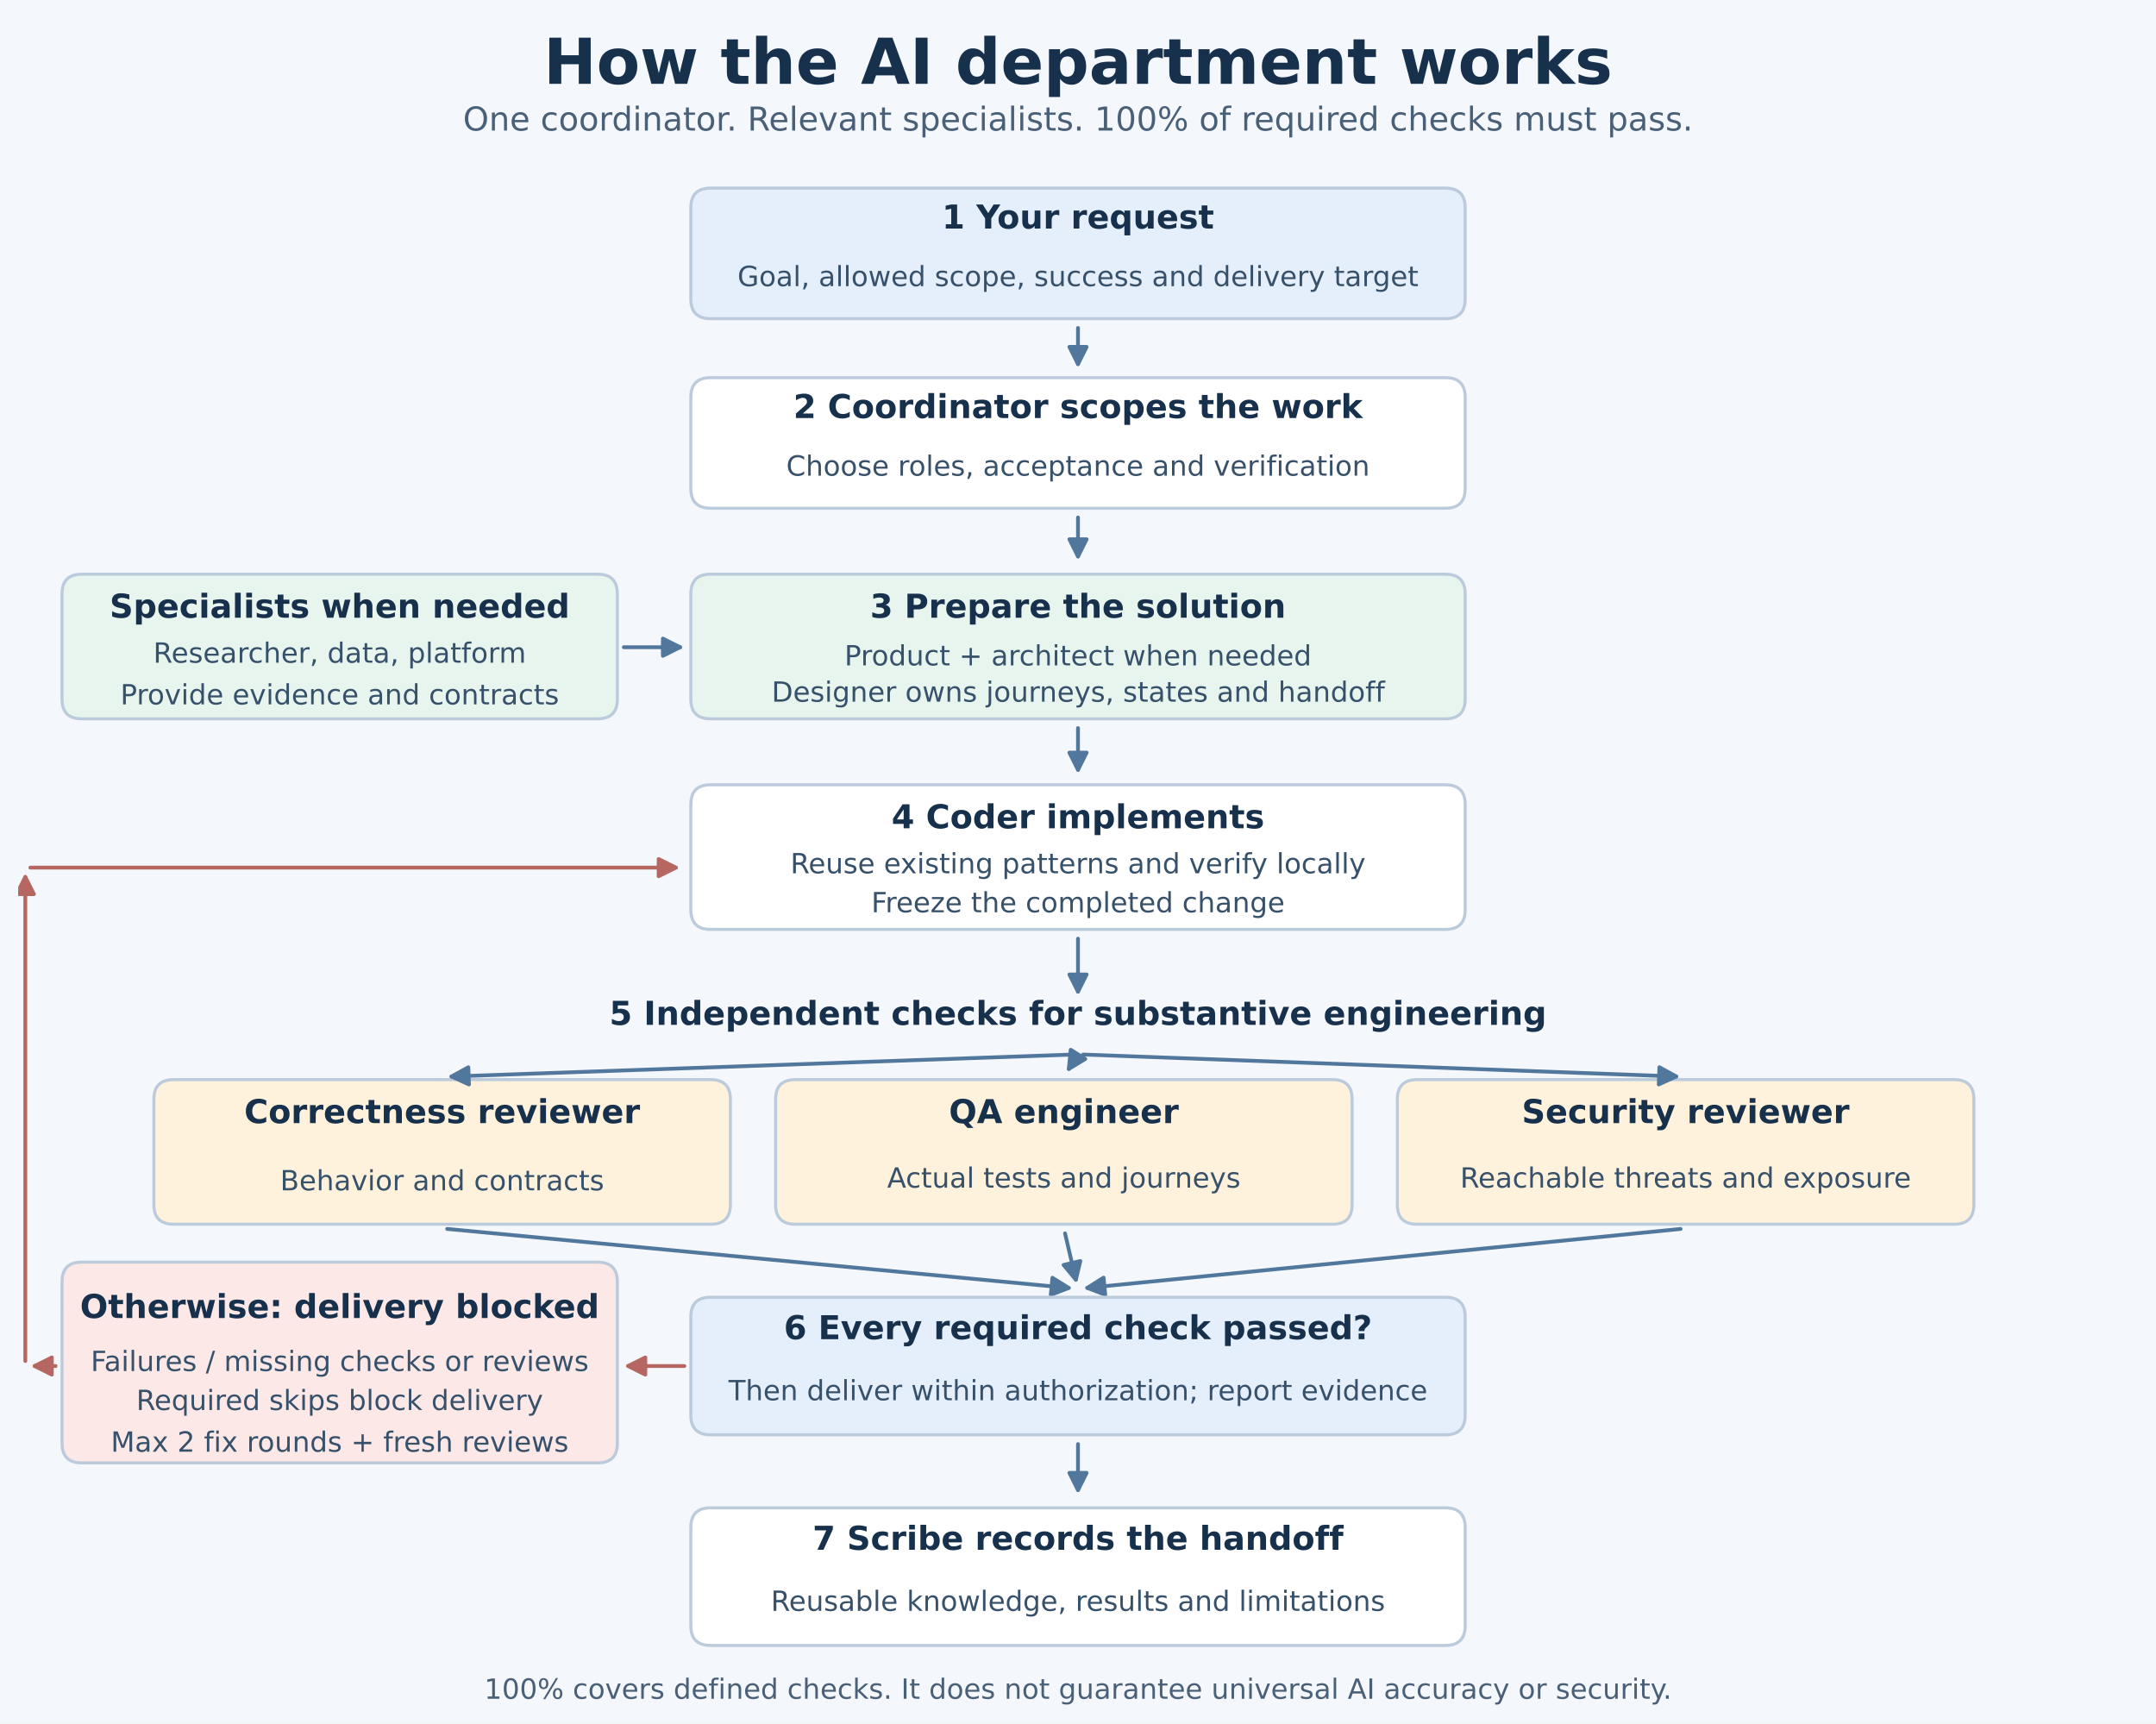
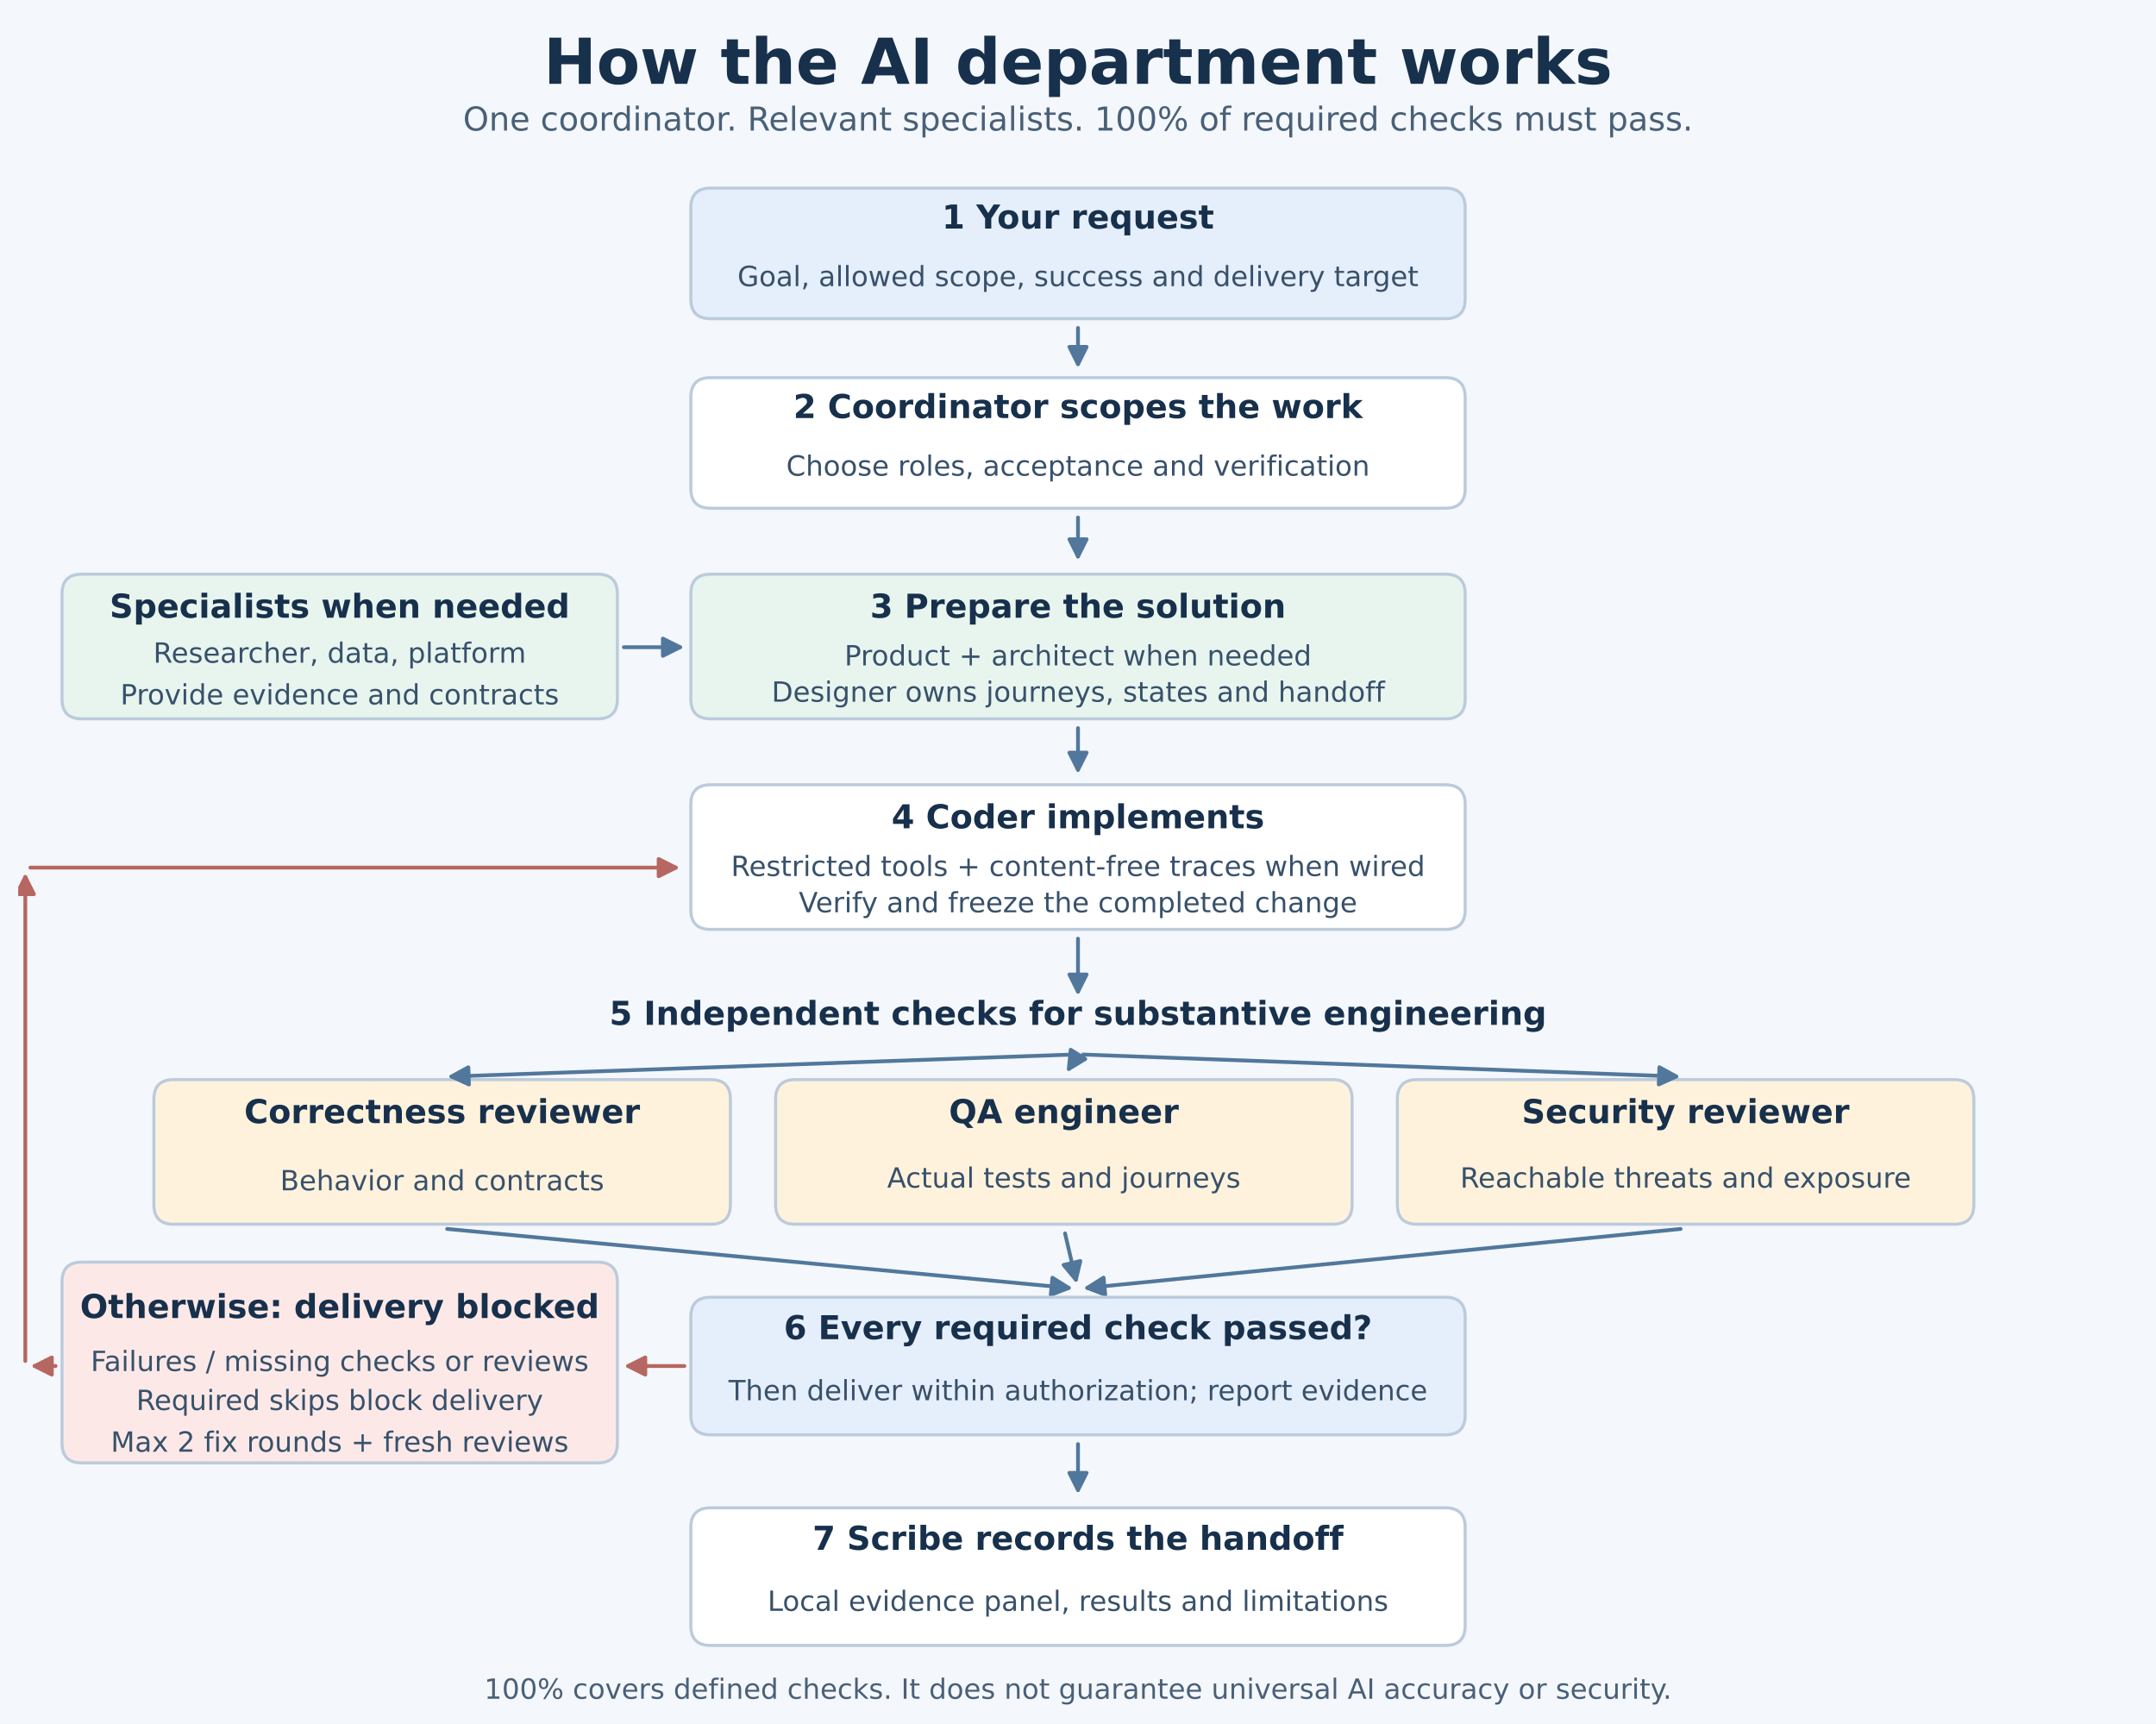
<svg xmlns="http://www.w3.org/2000/svg" width="851.4pt" height="680.659pt" viewBox="0 0 851.4 680.659" version="1.1">
  <defs>
    <style type="text/css">*{stroke-linejoin: round; stroke-linecap: butt}</style>
  </defs>
  <g id="figure_1">
    <g id="patch_1">
      <path d="M 0 680.659 L 851.4 680.659 L 851.4 0 L 0 0 z " style="fill: #f4f7fb" />
    </g>
    <g id="axes_1">
      <g id="patch_2">
-         <path d="M 280.62 125.842 L 570.78 125.842 Q 578.592 125.842 578.592 118.08 L 578.592 82.044 Q 578.592 74.282 570.78 74.282 L 280.62 74.282 Q 272.808 74.282 272.808 82.044 L 272.808 118.08 Q 272.808 125.842 280.62 125.842 z " clip-path="url(#pfbe556e746)" style="fill: #e5eefb; stroke: #bbcbdc; stroke-width: 1.2; stroke-linejoin: miter" />
+         <path d="M 280.62 125.842 L 570.78 125.842 Q 578.592 125.842 578.592 118.08 L 578.592 82.044 Q 578.592 74.282 570.78 74.282 L 280.62 74.282 Q 272.808 74.282 272.808 82.044 L 272.808 118.08 Q 272.808 125.842 280.62 125.842 z " clip-path="url(#pb99095ef30)" style="fill: #e5eefb; stroke: #bbcbdc; stroke-width: 1.2; stroke-linejoin: miter" />
      </g>
      <g id="patch_3">
-         <path d="M 425.7 129.507 Q 425.7 137.484 425.7 143.783 " clip-path="url(#pfbe556e746)" style="fill: none; stroke: #52779c; stroke-width: 1.5; stroke-linecap: round" />
-         <path d="M 429.1 136.983 L 425.7 143.783 L 422.3 136.983 z " clip-path="url(#pfbe556e746)" style="fill: #52779c; stroke: #52779c; stroke-width: 1.5; stroke-linecap: round" />
+         <path d="M 425.7 129.507 Q 425.7 137.484 425.7 143.783 " clip-path="url(#pb99095ef30)" style="fill: none; stroke: #52779c; stroke-width: 1.5; stroke-linecap: round" />
+         <path d="M 429.1 136.983 L 425.7 143.783 L 422.3 136.983 z " clip-path="url(#pb99095ef30)" style="fill: #52779c; stroke: #52779c; stroke-width: 1.5; stroke-linecap: round" />
      </g>
      <g id="patch_4">
-         <path d="M 280.62 200.686 L 570.78 200.686 Q 578.592 200.686 578.592 192.924 L 578.592 156.888 Q 578.592 149.126 570.78 149.126 L 280.62 149.126 Q 272.808 149.126 272.808 156.888 L 272.808 192.924 Q 272.808 200.686 280.62 200.686 z " clip-path="url(#pfbe556e746)" style="fill: #ffffff; stroke: #bbcbdc; stroke-width: 1.2; stroke-linejoin: miter" />
+         <path d="M 280.62 200.686 L 570.78 200.686 Q 578.592 200.686 578.592 192.924 L 578.592 156.888 Q 578.592 149.126 570.78 149.126 L 280.62 149.126 Q 272.808 149.126 272.808 156.888 L 272.808 192.924 Q 272.808 200.686 280.62 200.686 z " clip-path="url(#pb99095ef30)" style="fill: #ffffff; stroke: #bbcbdc; stroke-width: 1.2; stroke-linejoin: miter" />
      </g>
      <g id="patch_5">
-         <path d="M 425.7 204.347 Q 425.7 212.883 425.7 219.742 " clip-path="url(#pfbe556e746)" style="fill: none; stroke: #52779c; stroke-width: 1.5; stroke-linecap: round" />
-         <path d="M 429.1 212.942 L 425.7 219.742 L 422.3 212.942 z " clip-path="url(#pfbe556e746)" style="fill: #52779c; stroke: #52779c; stroke-width: 1.5; stroke-linecap: round" />
+         <path d="M 425.7 204.347 Q 425.7 212.883 425.7 219.742 " clip-path="url(#pb99095ef30)" style="fill: none; stroke: #52779c; stroke-width: 1.5; stroke-linecap: round" />
+         <path d="M 429.1 212.942 L 425.7 219.742 L 422.3 212.942 z " clip-path="url(#pb99095ef30)" style="fill: #52779c; stroke: #52779c; stroke-width: 1.5; stroke-linecap: round" />
      </g>
      <g id="patch_6">
-         <path d="M 280.62 283.846 L 570.78 283.846 Q 578.592 283.846 578.592 276.084 L 578.592 234.504 Q 578.592 226.742 570.78 226.742 L 280.62 226.742 Q 272.808 226.742 272.808 234.504 L 272.808 276.084 Q 272.808 283.846 280.62 283.846 z " clip-path="url(#pfbe556e746)" style="fill: #e8f5ef; stroke: #bbcbdc; stroke-width: 1.2; stroke-linejoin: miter" />
+         <path d="M 280.62 283.846 L 570.78 283.846 Q 578.592 283.846 578.592 276.084 L 578.592 234.504 Q 578.592 226.742 570.78 226.742 L 280.62 226.742 Q 272.808 226.742 272.808 234.504 L 272.808 276.084 Q 272.808 283.846 280.62 283.846 z " clip-path="url(#pb99095ef30)" style="fill: #e8f5ef; stroke: #bbcbdc; stroke-width: 1.2; stroke-linejoin: miter" />
      </g>
      <g id="patch_7">
-         <path d="M 32.31 283.846 L 235.98 283.846 Q 243.792 283.846 243.792 276.084 L 243.792 234.504 Q 243.792 226.742 235.98 226.742 L 32.31 226.742 Q 24.498 226.742 24.498 234.504 L 24.498 276.084 Q 24.498 283.846 32.31 283.846 z " clip-path="url(#pfbe556e746)" style="fill: #e8f5ef; stroke: #bbcbdc; stroke-width: 1.2; stroke-linejoin: miter" />
+         <path d="M 32.31 283.846 L 235.98 283.846 Q 243.792 283.846 243.792 276.084 L 243.792 234.504 Q 243.792 226.742 235.98 226.742 L 32.31 226.742 Q 24.498 226.742 24.498 234.504 L 24.498 276.084 Q 24.498 283.846 32.31 283.846 z " clip-path="url(#pb99095ef30)" style="fill: #e8f5ef; stroke: #bbcbdc; stroke-width: 1.2; stroke-linejoin: miter" />
      </g>
      <g id="patch_8">
-         <path d="M 246.349 255.571 Q 258.299 255.571 268.572 255.571 " clip-path="url(#pfbe556e746)" style="fill: none; stroke: #52779c; stroke-width: 1.5; stroke-linecap: round" />
-         <path d="M 261.772 252.171 L 268.572 255.571 L 261.772 258.971 z " clip-path="url(#pfbe556e746)" style="fill: #52779c; stroke: #52779c; stroke-width: 1.5; stroke-linecap: round" />
+         <path d="M 246.349 255.571 Q 258.299 255.571 268.572 255.571 " clip-path="url(#pb99095ef30)" style="fill: none; stroke: #52779c; stroke-width: 1.5; stroke-linecap: round" />
+         <path d="M 261.772 252.171 L 268.572 255.571 L 261.772 258.971 z " clip-path="url(#pb99095ef30)" style="fill: #52779c; stroke: #52779c; stroke-width: 1.5; stroke-linecap: round" />
      </g>
      <g id="patch_9">
-         <path d="M 425.7 287.509 Q 425.7 296.595 425.7 304.003 " clip-path="url(#pfbe556e746)" style="fill: none; stroke: #52779c; stroke-width: 1.5; stroke-linecap: round" />
-         <path d="M 429.1 297.203 L 425.7 304.003 L 422.3 297.203 z " clip-path="url(#pfbe556e746)" style="fill: #52779c; stroke: #52779c; stroke-width: 1.5; stroke-linecap: round" />
+         <path d="M 425.7 287.509 Q 425.7 296.595 425.7 304.003 " clip-path="url(#pb99095ef30)" style="fill: none; stroke: #52779c; stroke-width: 1.5; stroke-linecap: round" />
+         <path d="M 429.1 297.203 L 425.7 304.003 L 422.3 297.203 z " clip-path="url(#pb99095ef30)" style="fill: #52779c; stroke: #52779c; stroke-width: 1.5; stroke-linecap: round" />
      </g>
      <g id="patch_10">
-         <path d="M 280.62 367.006 L 570.78 367.006 Q 578.592 367.006 578.592 359.244 L 578.592 317.664 Q 578.592 309.902 570.78 309.902 L 280.62 309.902 Q 272.808 309.902 272.808 317.664 L 272.808 359.244 Q 272.808 367.006 280.62 367.006 z " clip-path="url(#pfbe556e746)" style="fill: #ffffff; stroke: #bbcbdc; stroke-width: 1.2; stroke-linejoin: miter" />
+         <path d="M 280.62 367.006 L 570.78 367.006 Q 578.592 367.006 578.592 359.244 L 578.592 317.664 Q 578.592 309.902 570.78 309.902 L 280.62 309.902 Q 272.808 309.902 272.808 317.664 L 272.808 359.244 Q 272.808 367.006 280.62 367.006 z " clip-path="url(#pb99095ef30)" style="fill: #ffffff; stroke: #bbcbdc; stroke-width: 1.2; stroke-linejoin: miter" />
      </g>
      <g id="patch_11">
-         <path d="M 425.7 370.667 Q 425.7 381.974 425.7 391.605 " clip-path="url(#pfbe556e746)" style="fill: none; stroke: #52779c; stroke-width: 1.5; stroke-linecap: round" />
-         <path d="M 429.1 384.805 L 425.7 391.605 L 422.3 384.805 z " clip-path="url(#pfbe556e746)" style="fill: #52779c; stroke: #52779c; stroke-width: 1.5; stroke-linecap: round" />
+         <path d="M 425.7 370.667 Q 425.7 381.974 425.7 391.605 " clip-path="url(#pb99095ef30)" style="fill: none; stroke: #52779c; stroke-width: 1.5; stroke-linecap: round" />
+         <path d="M 429.1 384.805 L 425.7 391.605 L 422.3 384.805 z " clip-path="url(#pb99095ef30)" style="fill: #52779c; stroke: #52779c; stroke-width: 1.5; stroke-linecap: round" />
      </g>
      <g id="patch_12">
-         <path d="M 68.58 483.43 L 280.62 483.43 Q 288.432 483.43 288.432 475.668 L 288.432 434.088 Q 288.432 426.326 280.62 426.326 L 68.58 426.326 Q 60.768 426.326 60.768 434.088 L 60.768 475.668 Q 60.768 483.43 68.58 483.43 z " clip-path="url(#pfbe556e746)" style="fill: #fff2dd; stroke: #bbcbdc; stroke-width: 1.2; stroke-linejoin: miter" />
+         <path d="M 68.58 483.43 L 280.62 483.43 Q 288.432 483.43 288.432 475.668 L 288.432 434.088 Q 288.432 426.326 280.62 426.326 L 68.58 426.326 Q 60.768 426.326 60.768 434.088 L 60.768 475.668 Q 60.768 483.43 68.58 483.43 z " clip-path="url(#pb99095ef30)" style="fill: #fff2dd; stroke: #bbcbdc; stroke-width: 1.2; stroke-linejoin: miter" />
      </g>
      <g id="patch_13">
-         <path d="M 423.704 416.418 Q 300.15 420.782 178.272 425.088 " clip-path="url(#pfbe556e746)" style="fill: none; stroke: #52779c; stroke-width: 1.5; stroke-linecap: round" />
-         <path d="M 185.187 428.246 L 178.272 425.088 L 184.947 421.45 z " clip-path="url(#pfbe556e746)" style="fill: #52779c; stroke: #52779c; stroke-width: 1.5; stroke-linecap: round" />
+         <path d="M 423.704 416.418 Q 300.15 420.782 178.272 425.088 " clip-path="url(#pb99095ef30)" style="fill: none; stroke: #52779c; stroke-width: 1.5; stroke-linecap: round" />
+         <path d="M 185.187 428.246 L 178.272 425.088 L 184.947 421.45 z " clip-path="url(#pb99095ef30)" style="fill: #52779c; stroke: #52779c; stroke-width: 1.5; stroke-linecap: round" />
      </g>
      <g id="patch_14">
-         <path d="M 176.589 485.282 Q 300.15 497.012 422.042 508.585 " clip-path="url(#pfbe556e746)" style="fill: none; stroke: #52779c; stroke-width: 1.5; stroke-linecap: round" />
-         <path d="M 415.594 504.557 L 422.042 508.585 L 414.952 511.327 z " clip-path="url(#pfbe556e746)" style="fill: #52779c; stroke: #52779c; stroke-width: 1.5; stroke-linecap: round" />
+         <path d="M 176.589 485.282 Q 300.15 497.012 422.042 508.585 " clip-path="url(#pb99095ef30)" style="fill: none; stroke: #52779c; stroke-width: 1.5; stroke-linecap: round" />
+         <path d="M 415.594 504.557 L 422.042 508.585 L 414.952 511.327 z " clip-path="url(#pb99095ef30)" style="fill: #52779c; stroke: #52779c; stroke-width: 1.5; stroke-linecap: round" />
      </g>
      <g id="patch_15">
-         <path d="M 314.1 483.43 L 526.14 483.43 Q 533.952 483.43 533.952 475.668 L 533.952 434.088 Q 533.952 426.326 526.14 426.326 L 314.1 426.326 Q 306.288 426.326 306.288 434.088 L 306.288 475.668 Q 306.288 483.43 314.1 483.43 z " clip-path="url(#pfbe556e746)" style="fill: #fff2dd; stroke: #bbcbdc; stroke-width: 1.2; stroke-linejoin: miter" />
+         <path d="M 314.1 483.43 L 526.14 483.43 Q 533.952 483.43 533.952 475.668 L 533.952 434.088 Q 533.952 426.326 526.14 426.326 L 314.1 426.326 Q 306.288 426.326 306.288 434.088 L 306.288 475.668 Q 306.288 483.43 314.1 483.43 z " clip-path="url(#pb99095ef30)" style="fill: #fff2dd; stroke: #bbcbdc; stroke-width: 1.2; stroke-linejoin: miter" />
      </g>
      <g id="patch_16">
-         <path d="M 424.636 418.039 Q 422.911 420.782 422.078 422.105 " clip-path="url(#pfbe556e746)" style="fill: none; stroke: #52779c; stroke-width: 1.5; stroke-linecap: round" />
-         <path d="M 428.577 418.159 L 422.078 422.105 L 422.821 414.539 z " clip-path="url(#pfbe556e746)" style="fill: #52779c; stroke: #52779c; stroke-width: 1.5; stroke-linecap: round" />
+         <path d="M 424.636 418.039 Q 422.911 420.782 422.078 422.105 " clip-path="url(#pb99095ef30)" style="fill: none; stroke: #52779c; stroke-width: 1.5; stroke-linecap: round" />
+         <path d="M 428.577 418.159 L 422.078 422.105 L 422.821 414.539 z " clip-path="url(#pb99095ef30)" style="fill: #52779c; stroke: #52779c; stroke-width: 1.5; stroke-linecap: round" />
      </g>
      <g id="patch_17">
-         <path d="M 420.576 487.04 Q 422.91 497.012 424.862 505.351 " clip-path="url(#pfbe556e746)" style="fill: none; stroke: #52779c; stroke-width: 1.5; stroke-linecap: round" />
-         <path d="M 426.623 497.955 L 424.862 505.351 L 420.001 499.505 z " clip-path="url(#pfbe556e746)" style="fill: #52779c; stroke: #52779c; stroke-width: 1.5; stroke-linecap: round" />
+         <path d="M 420.576 487.04 Q 422.91 497.012 424.862 505.351 " clip-path="url(#pb99095ef30)" style="fill: none; stroke: #52779c; stroke-width: 1.5; stroke-linecap: round" />
+         <path d="M 426.623 497.955 L 424.862 505.351 L 420.001 499.505 z " clip-path="url(#pb99095ef30)" style="fill: #52779c; stroke: #52779c; stroke-width: 1.5; stroke-linecap: round" />
      </g>
      <g id="patch_18">
-         <path d="M 559.62 483.43 L 771.66 483.43 Q 779.472 483.43 779.472 475.668 L 779.472 434.088 Q 779.472 426.326 771.66 426.326 L 559.62 426.326 Q 551.808 426.326 551.808 434.088 L 551.808 475.668 Q 551.808 483.43 559.62 483.43 z " clip-path="url(#pfbe556e746)" style="fill: #fff2dd; stroke: #bbcbdc; stroke-width: 1.2; stroke-linejoin: miter" />
+         <path d="M 559.62 483.43 L 771.66 483.43 Q 779.472 483.43 779.472 475.668 L 779.472 434.088 Q 779.472 426.326 771.66 426.326 L 559.62 426.326 Q 551.808 426.326 551.808 434.088 L 551.808 475.668 Q 551.808 483.43 559.62 483.43 z " clip-path="url(#pb99095ef30)" style="fill: #fff2dd; stroke: #bbcbdc; stroke-width: 1.2; stroke-linejoin: miter" />
      </g>
      <g id="patch_19">
-         <path d="M 427.695 416.421 Q 545.667 420.782 661.964 425.082 " clip-path="url(#pfbe556e746)" style="fill: none; stroke: #52779c; stroke-width: 1.5; stroke-linecap: round" />
-         <path d="M 655.294 421.433 L 661.964 425.082 L 655.043 428.228 z " clip-path="url(#pfbe556e746)" style="fill: #52779c; stroke: #52779c; stroke-width: 1.5; stroke-linecap: round" />
+         <path d="M 427.695 416.421 Q 545.667 420.782 661.964 425.082 " clip-path="url(#pb99095ef30)" style="fill: none; stroke: #52779c; stroke-width: 1.5; stroke-linecap: round" />
+         <path d="M 655.294 421.433 L 661.964 425.082 L 655.043 428.228 z " clip-path="url(#pb99095ef30)" style="fill: #52779c; stroke: #52779c; stroke-width: 1.5; stroke-linecap: round" />
      </g>
      <g id="patch_20">
-         <path d="M 663.652 485.29 Q 545.673 497.012 429.362 508.568 " clip-path="url(#pfbe556e746)" style="fill: none; stroke: #52779c; stroke-width: 1.5; stroke-linecap: round" />
-         <path d="M 436.465 511.279 L 429.362 508.568 L 435.793 504.512 z " clip-path="url(#pfbe556e746)" style="fill: #52779c; stroke: #52779c; stroke-width: 1.5; stroke-linecap: round" />
+         <path d="M 663.652 485.29 Q 545.673 497.012 429.362 508.568 " clip-path="url(#pb99095ef30)" style="fill: none; stroke: #52779c; stroke-width: 1.5; stroke-linecap: round" />
+         <path d="M 436.465 511.279 L 429.362 508.568 L 435.793 504.512 z " clip-path="url(#pb99095ef30)" style="fill: #52779c; stroke: #52779c; stroke-width: 1.5; stroke-linecap: round" />
      </g>
      <g id="patch_21">
-         <path d="M 280.62 566.59 L 570.78 566.59 Q 578.592 566.59 578.592 558.828 L 578.592 520.02 Q 578.592 512.258 570.78 512.258 L 280.62 512.258 Q 272.808 512.258 272.808 520.02 L 272.808 558.828 Q 272.808 566.59 280.62 566.59 z " clip-path="url(#pfbe556e746)" style="fill: #e5eefb; stroke: #bbcbdc; stroke-width: 1.2; stroke-linejoin: miter" />
+         <path d="M 280.62 566.59 L 570.78 566.59 Q 578.592 566.59 578.592 558.828 L 578.592 520.02 Q 578.592 512.258 570.78 512.258 L 280.62 512.258 Q 272.808 512.258 272.808 520.02 L 272.808 558.828 Q 272.808 566.59 280.62 566.59 z " clip-path="url(#pb99095ef30)" style="fill: #e5eefb; stroke: #bbcbdc; stroke-width: 1.2; stroke-linejoin: miter" />
      </g>
      <g id="patch_22">
-         <path d="M 32.31 577.678 L 235.98 577.678 Q 243.792 577.678 243.792 569.916 L 243.792 506.16 Q 243.792 498.398 235.98 498.398 L 32.31 498.398 Q 24.498 498.398 24.498 506.16 L 24.498 569.916 Q 24.498 577.678 32.31 577.678 z " clip-path="url(#pfbe556e746)" style="fill: #fce9e7; stroke: #bbcbdc; stroke-width: 1.2; stroke-linejoin: miter" />
+         <path d="M 32.31 577.678 L 235.98 577.678 Q 243.792 577.678 243.792 569.916 L 243.792 506.16 Q 243.792 498.398 235.98 498.398 L 32.31 498.398 Q 24.498 498.398 24.498 506.16 L 24.498 569.916 Q 24.498 577.678 32.31 577.678 z " clip-path="url(#pb99095ef30)" style="fill: #fce9e7; stroke: #bbcbdc; stroke-width: 1.2; stroke-linejoin: miter" />
      </g>
      <g id="patch_23">
-         <path d="M 270.251 539.424 Q 258.301 539.424 248.028 539.424 " clip-path="url(#pfbe556e746)" style="fill: none; stroke: #b76761; stroke-width: 1.5; stroke-linecap: round" />
-         <path d="M 254.828 542.824 L 248.028 539.424 L 254.828 536.024 z " clip-path="url(#pfbe556e746)" style="fill: #b76761; stroke: #b76761; stroke-width: 1.5; stroke-linecap: round" />
+         <path d="M 270.251 539.424 Q 258.301 539.424 248.028 539.424 " clip-path="url(#pb99095ef30)" style="fill: none; stroke: #b76761; stroke-width: 1.5; stroke-linecap: round" />
+         <path d="M 254.828 542.824 L 248.028 539.424 L 254.828 536.024 z " clip-path="url(#pb99095ef30)" style="fill: #b76761; stroke: #b76761; stroke-width: 1.5; stroke-linecap: round" />
      </g>
      <g id="patch_24">
-         <path d="M 21.941 539.424 Q 16.965 539.424 13.666 539.424 " clip-path="url(#pfbe556e746)" style="fill: none; stroke: #b76761; stroke-width: 1.5; stroke-linecap: round" />
-         <path d="M 20.466 542.824 L 13.666 539.424 L 20.466 536.024 z " clip-path="url(#pfbe556e746)" style="fill: #b76761; stroke: #b76761; stroke-width: 1.5; stroke-linecap: round" />
+         <path d="M 21.941 539.424 Q 16.965 539.424 13.666 539.424 " clip-path="url(#pb99095ef30)" style="fill: none; stroke: #b76761; stroke-width: 1.5; stroke-linecap: round" />
+         <path d="M 20.466 542.824 L 13.666 539.424 L 20.466 536.024 z " clip-path="url(#pb99095ef30)" style="fill: #b76761; stroke: #b76761; stroke-width: 1.5; stroke-linecap: round" />
      </g>
      <g id="patch_25">
-         <path d="M 9.99 537.427 Q 9.99 441.02 9.99 346.29 " clip-path="url(#pfbe556e746)" style="fill: none; stroke: #b76761; stroke-width: 1.5; stroke-linecap: round" />
-         <path d="M 6.59 353.09 L 9.99 346.29 L 13.39 353.09 z " clip-path="url(#pfbe556e746)" style="fill: #b76761; stroke: #b76761; stroke-width: 1.5; stroke-linecap: round" />
+         <path d="M 9.99 537.427 Q 9.99 441.02 9.99 346.29 " clip-path="url(#pb99095ef30)" style="fill: none; stroke: #b76761; stroke-width: 1.5; stroke-linecap: round" />
+         <path d="M 6.59 353.09 L 9.99 346.29 L 13.39 353.09 z " clip-path="url(#pb99095ef30)" style="fill: #b76761; stroke: #b76761; stroke-width: 1.5; stroke-linecap: round" />
      </g>
      <g id="patch_26">
-         <path d="M 11.99 342.612 Q 140.283 342.612 266.898 342.612 " clip-path="url(#pfbe556e746)" style="fill: none; stroke: #b76761; stroke-width: 1.5; stroke-linecap: round" />
-         <path d="M 260.098 339.212 L 266.898 342.612 L 260.098 346.012 z " clip-path="url(#pfbe556e746)" style="fill: #b76761; stroke: #b76761; stroke-width: 1.5; stroke-linecap: round" />
+         <path d="M 11.99 342.612 Q 140.283 342.612 266.898 342.612 " clip-path="url(#pb99095ef30)" style="fill: none; stroke: #b76761; stroke-width: 1.5; stroke-linecap: round" />
+         <path d="M 260.098 339.212 L 266.898 342.612 L 260.098 346.012 z " clip-path="url(#pb99095ef30)" style="fill: #b76761; stroke: #b76761; stroke-width: 1.5; stroke-linecap: round" />
      </g>
      <g id="patch_27">
-         <path d="M 425.7 570.252 Q 425.7 580.171 425.7 588.413 " clip-path="url(#pfbe556e746)" style="fill: none; stroke: #52779c; stroke-width: 1.5; stroke-linecap: round" />
-         <path d="M 429.1 581.613 L 425.7 588.413 L 422.3 581.613 z " clip-path="url(#pfbe556e746)" style="fill: #52779c; stroke: #52779c; stroke-width: 1.5; stroke-linecap: round" />
+         <path d="M 425.7 570.252 Q 425.7 580.171 425.7 588.413 " clip-path="url(#pb99095ef30)" style="fill: none; stroke: #52779c; stroke-width: 1.5; stroke-linecap: round" />
+         <path d="M 429.1 581.613 L 425.7 588.413 L 422.3 581.613 z " clip-path="url(#pb99095ef30)" style="fill: #52779c; stroke: #52779c; stroke-width: 1.5; stroke-linecap: round" />
      </g>
      <g id="patch_28">
-         <path d="M 280.62 649.75 L 570.78 649.75 Q 578.592 649.75 578.592 641.988 L 578.592 603.18 Q 578.592 595.418 570.78 595.418 L 280.62 595.418 Q 272.808 595.418 272.808 603.18 L 272.808 641.988 Q 272.808 649.75 280.62 649.75 z " clip-path="url(#pfbe556e746)" style="fill: #ffffff; stroke: #bbcbdc; stroke-width: 1.2; stroke-linejoin: miter" />
+         <path d="M 280.62 649.75 L 570.78 649.75 Q 578.592 649.75 578.592 641.988 L 578.592 603.18 Q 578.592 595.418 570.78 595.418 L 280.62 595.418 Q 272.808 595.418 272.808 603.18 L 272.808 641.988 Q 272.808 649.75 280.62 649.75 z " clip-path="url(#pb99095ef30)" style="fill: #ffffff; stroke: #bbcbdc; stroke-width: 1.2; stroke-linejoin: miter" />
      </g>
      <g id="text_1">
        <text style="font-weight: 700; font-size: 25px; font-family: 'DejaVu Sans', 'Bitstream Vera Sans', 'Computer Modern Sans Serif', 'Lucida Grande', 'Verdana', 'Geneva', 'Lucid', 'Arial', 'Helvetica', 'Avant Garde', sans-serif; text-anchor: middle; fill: #17304c" x="425.7" y="33.099" transform="rotate(-0 425.7 33.09912)">How the AI department works</text>
      </g>
      <g id="text_2">
        <text style="font-size: 13px; font-family: 'DejaVu Sans', 'Bitstream Vera Sans', 'Computer Modern Sans Serif', 'Lucida Grande', 'Verdana', 'Geneva', 'Lucid', 'Arial', 'Helvetica', 'Avant Garde', sans-serif; text-anchor: middle; fill: #496078" x="425.7" y="51.552" transform="rotate(-0 425.7 51.552)">One coordinator. Relevant specialists. 100% of required checks must pass.</text>
      </g>
      <g id="text_3">
        <text style="font-weight: 700; font-size: 13px; font-family: 'DejaVu Sans', 'Bitstream Vera Sans', 'Computer Modern Sans Serif', 'Lucida Grande', 'Verdana', 'Geneva', 'Lucid', 'Arial', 'Helvetica', 'Avant Garde', sans-serif; text-anchor: middle; fill: #17304c" x="425.7" y="90.244" transform="rotate(-0 425.7 90.24423)">1  Your request</text>
      </g>
      <g id="text_4">
        <text style="font-size: 11px; font-family: 'DejaVu Sans', 'Bitstream Vera Sans', 'Computer Modern Sans Serif', 'Lucida Grande', 'Verdana', 'Geneva', 'Lucid', 'Arial', 'Helvetica', 'Avant Garde', sans-serif; text-anchor: middle; fill: #38516b" x="425.7" y="112.993" transform="rotate(-0 425.7 112.9934)">Goal, allowed scope, success and delivery target</text>
      </g>
      <g id="text_5">
        <text style="font-weight: 700; font-size: 13px; font-family: 'DejaVu Sans', 'Bitstream Vera Sans', 'Computer Modern Sans Serif', 'Lucida Grande', 'Verdana', 'Geneva', 'Lucid', 'Arial', 'Helvetica', 'Avant Garde', sans-serif; text-anchor: middle; fill: #17304c" x="425.7" y="165.089" transform="rotate(-0 425.7 165.0887)">2  Coordinator scopes the work</text>
      </g>
      <g id="text_6">
        <text style="font-size: 11px; font-family: 'DejaVu Sans', 'Bitstream Vera Sans', 'Computer Modern Sans Serif', 'Lucida Grande', 'Verdana', 'Geneva', 'Lucid', 'Arial', 'Helvetica', 'Avant Garde', sans-serif; text-anchor: middle; fill: #38516b" x="425.7" y="187.837" transform="rotate(-0 425.7 187.8374)">Choose roles, acceptance and verification</text>
      </g>
      <g id="text_7">
        <text style="font-weight: 700; font-size: 13px; font-family: 'DejaVu Sans', 'Bitstream Vera Sans', 'Computer Modern Sans Serif', 'Lucida Grande', 'Verdana', 'Geneva', 'Lucid', 'Arial', 'Helvetica', 'Avant Garde', sans-serif; text-anchor: middle; fill: #17304c" x="425.7" y="243.924" transform="rotate(-0 425.7 243.9244)">3  Prepare the solution</text>
      </g>
      <g id="text_8">
        <text style="font-size: 11px; font-family: 'DejaVu Sans', 'Bitstream Vera Sans', 'Computer Modern Sans Serif', 'Lucida Grande', 'Verdana', 'Geneva', 'Lucid', 'Arial', 'Helvetica', 'Avant Garde', sans-serif; fill: #38516b" transform="translate(333.4727 262.7552)">Product + architect when needed</text>
        <text style="font-size: 11px; font-family: 'DejaVu Sans', 'Bitstream Vera Sans', 'Computer Modern Sans Serif', 'Lucida Grande', 'Verdana', 'Geneva', 'Lucid', 'Arial', 'Helvetica', 'Avant Garde', sans-serif; fill: #38516b" transform="translate(304.6966 277.0896)">Designer owns journeys, states and handoff</text>
      </g>
      <g id="text_9">
        <text style="font-weight: 700; font-size: 13px; font-family: 'DejaVu Sans', 'Bitstream Vera Sans', 'Computer Modern Sans Serif', 'Lucida Grande', 'Verdana', 'Geneva', 'Lucid', 'Arial', 'Helvetica', 'Avant Garde', sans-serif; text-anchor: middle; fill: #17304c" x="134.145" y="243.924" transform="rotate(-0 134.145 243.9244)">Specialists when needed</text>
      </g>
      <g id="text_10">
        <text style="font-size: 11px; font-family: 'DejaVu Sans', 'Bitstream Vera Sans', 'Computer Modern Sans Serif', 'Lucida Grande', 'Verdana', 'Geneva', 'Lucid', 'Arial', 'Helvetica', 'Avant Garde', sans-serif; fill: #38516b" transform="translate(60.52063 261.6896)">Researcher, data, platform</text>
        <text style="font-size: 11px; font-family: 'DejaVu Sans', 'Bitstream Vera Sans', 'Computer Modern Sans Serif', 'Lucida Grande', 'Verdana', 'Geneva', 'Lucid', 'Arial', 'Helvetica', 'Avant Garde', sans-serif; fill: #38516b" transform="translate(47.52344 278.1552)">Provide evidence and contracts</text>
      </g>
      <g id="text_11">
        <text style="font-weight: 700; font-size: 13px; font-family: 'DejaVu Sans', 'Bitstream Vera Sans', 'Computer Modern Sans Serif', 'Lucida Grande', 'Verdana', 'Geneva', 'Lucid', 'Arial', 'Helvetica', 'Avant Garde', sans-serif; text-anchor: middle; fill: #17304c" x="425.7" y="327.084" transform="rotate(-0 425.7 327.0844)">4  Coder implements</text>
      </g>
      <g id="text_12">
-         <text style="font-size: 11px; font-family: 'DejaVu Sans', 'Bitstream Vera Sans', 'Computer Modern Sans Serif', 'Lucida Grande', 'Verdana', 'Geneva', 'Lucid', 'Arial', 'Helvetica', 'Avant Garde', sans-serif; fill: #38516b" transform="translate(312.1233 344.8496)">Reuse existing patterns and verify locally</text>
-         <text style="font-size: 11px; font-family: 'DejaVu Sans', 'Bitstream Vera Sans', 'Computer Modern Sans Serif', 'Lucida Grande', 'Verdana', 'Geneva', 'Lucid', 'Arial', 'Helvetica', 'Avant Garde', sans-serif; fill: #38516b" transform="translate(344.0637 360.2496)">Freeze the completed change</text>
+         <text style="font-size: 11px; font-family: 'DejaVu Sans', 'Bitstream Vera Sans', 'Computer Modern Sans Serif', 'Lucida Grande', 'Verdana', 'Geneva', 'Lucid', 'Arial', 'Helvetica', 'Avant Garde', sans-serif; fill: #38516b" transform="translate(288.6555 345.9152)">Restricted tools + content-free traces when wired</text>
+         <text style="font-size: 11px; font-family: 'DejaVu Sans', 'Bitstream Vera Sans', 'Computer Modern Sans Serif', 'Lucida Grande', 'Verdana', 'Geneva', 'Lucid', 'Arial', 'Helvetica', 'Avant Garde', sans-serif; fill: #38516b" transform="translate(315.443 360.2496)">Verify and freeze the completed change</text>
      </g>
      <g id="text_13">
        <text style="font-weight: 700; font-size: 13px; font-family: 'DejaVu Sans', 'Bitstream Vera Sans', 'Computer Modern Sans Serif', 'Lucida Grande', 'Verdana', 'Geneva', 'Lucid', 'Arial', 'Helvetica', 'Avant Garde', sans-serif; text-anchor: middle; fill: #17304c" x="425.7" y="404.705" transform="rotate(-0 425.7 404.7048)">5  Independent checks for substantive engineering</text>
      </g>
      <g id="text_14">
        <text style="font-weight: 700; font-size: 13px; font-family: 'DejaVu Sans', 'Bitstream Vera Sans', 'Computer Modern Sans Serif', 'Lucida Grande', 'Verdana', 'Geneva', 'Lucid', 'Arial', 'Helvetica', 'Avant Garde', sans-serif; text-anchor: middle; fill: #17304c" x="174.6" y="443.508" transform="rotate(-0 174.6 443.5084)">Correctness reviewer</text>
      </g>
      <g id="text_15">
        <text style="font-size: 11px; font-family: 'DejaVu Sans', 'Bitstream Vera Sans', 'Computer Modern Sans Serif', 'Lucida Grande', 'Verdana', 'Geneva', 'Lucid', 'Arial', 'Helvetica', 'Avant Garde', sans-serif; text-anchor: middle; fill: #38516b" x="174.6" y="470.039" transform="rotate(-0 174.6 470.0392)">Behavior and contracts</text>
      </g>
      <g id="text_16">
        <text style="font-weight: 700; font-size: 13px; font-family: 'DejaVu Sans', 'Bitstream Vera Sans', 'Computer Modern Sans Serif', 'Lucida Grande', 'Verdana', 'Geneva', 'Lucid', 'Arial', 'Helvetica', 'Avant Garde', sans-serif; text-anchor: middle; fill: #17304c" x="420.12" y="443.508" transform="rotate(-0 420.12 443.5084)">QA engineer</text>
      </g>
      <g id="text_17">
        <text style="font-size: 11px; font-family: 'DejaVu Sans', 'Bitstream Vera Sans', 'Computer Modern Sans Serif', 'Lucida Grande', 'Verdana', 'Geneva', 'Lucid', 'Arial', 'Helvetica', 'Avant Garde', sans-serif; text-anchor: middle; fill: #38516b" x="420.12" y="468.974" transform="rotate(-0 420.12 468.9736)">Actual tests and journeys</text>
      </g>
      <g id="text_18">
        <text style="font-weight: 700; font-size: 13px; font-family: 'DejaVu Sans', 'Bitstream Vera Sans', 'Computer Modern Sans Serif', 'Lucida Grande', 'Verdana', 'Geneva', 'Lucid', 'Arial', 'Helvetica', 'Avant Garde', sans-serif; text-anchor: middle; fill: #17304c" x="665.64" y="443.508" transform="rotate(-0 665.64 443.5084)">Security reviewer</text>
      </g>
      <g id="text_19">
        <text style="font-size: 11px; font-family: 'DejaVu Sans', 'Bitstream Vera Sans', 'Computer Modern Sans Serif', 'Lucida Grande', 'Verdana', 'Geneva', 'Lucid', 'Arial', 'Helvetica', 'Avant Garde', sans-serif; text-anchor: middle; fill: #38516b" x="665.64" y="468.974" transform="rotate(-0 665.64 468.9736)">Reachable threats and exposure</text>
      </g>
      <g id="text_20">
        <text style="font-weight: 700; font-size: 13px; font-family: 'DejaVu Sans', 'Bitstream Vera Sans', 'Computer Modern Sans Serif', 'Lucida Grande', 'Verdana', 'Geneva', 'Lucid', 'Arial', 'Helvetica', 'Avant Garde', sans-serif; text-anchor: middle; fill: #17304c" x="425.7" y="528.831" transform="rotate(-0 425.7 528.8306)">6  Every required check passed?</text>
      </g>
      <g id="text_21">
        <text style="font-size: 11px; font-family: 'DejaVu Sans', 'Bitstream Vera Sans', 'Computer Modern Sans Serif', 'Lucida Grande', 'Verdana', 'Geneva', 'Lucid', 'Arial', 'Helvetica', 'Avant Garde', sans-serif; text-anchor: middle; fill: #38516b" x="425.7" y="552.937" transform="rotate(-0 425.7 552.9375)">Then deliver within authorization; report evidence</text>
      </g>
      <g id="text_22">
        <text style="font-weight: 700; font-size: 13px; font-family: 'DejaVu Sans', 'Bitstream Vera Sans', 'Computer Modern Sans Serif', 'Lucida Grande', 'Verdana', 'Geneva', 'Lucid', 'Arial', 'Helvetica', 'Avant Garde', sans-serif; text-anchor: middle; fill: #17304c" x="134.145" y="520.459" transform="rotate(-0 134.145 520.4591)">Otherwise: delivery blocked</text>
      </g>
      <g id="text_23">
        <text style="font-size: 11px; font-family: 'DejaVu Sans', 'Bitstream Vera Sans', 'Computer Modern Sans Serif', 'Lucida Grande', 'Verdana', 'Geneva', 'Lucid', 'Arial', 'Helvetica', 'Avant Garde', sans-serif; fill: #38516b" transform="translate(35.82219 541.3906)">Failures / missing checks or reviews</text>
        <text style="font-size: 11px; font-family: 'DejaVu Sans', 'Bitstream Vera Sans', 'Computer Modern Sans Serif', 'Lucida Grande', 'Verdana', 'Geneva', 'Lucid', 'Arial', 'Helvetica', 'Avant Garde', sans-serif; fill: #38516b" transform="translate(53.80461 556.7906)">Required skips block delivery</text>
        <text style="font-size: 11px; font-family: 'DejaVu Sans', 'Bitstream Vera Sans', 'Computer Modern Sans Serif', 'Lucida Grande', 'Verdana', 'Geneva', 'Lucid', 'Arial', 'Helvetica', 'Avant Garde', sans-serif; fill: #38516b" transform="translate(43.75937 573.2562)">Max 2 fix rounds + fresh reviews</text>
      </g>
      <g id="text_24">
        <text style="font-weight: 700; font-size: 13px; font-family: 'DejaVu Sans', 'Bitstream Vera Sans', 'Computer Modern Sans Serif', 'Lucida Grande', 'Verdana', 'Geneva', 'Lucid', 'Arial', 'Helvetica', 'Avant Garde', sans-serif; text-anchor: middle; fill: #17304c" x="425.7" y="611.991" transform="rotate(-0 425.7 611.9906)">7  Scribe records the handoff</text>
      </g>
      <g id="text_25">
-         <text style="font-size: 11px; font-family: 'DejaVu Sans', 'Bitstream Vera Sans', 'Computer Modern Sans Serif', 'Lucida Grande', 'Verdana', 'Geneva', 'Lucid', 'Arial', 'Helvetica', 'Avant Garde', sans-serif; text-anchor: middle; fill: #38516b" x="425.7" y="636.097" transform="rotate(-0 425.7 636.0975)">Reusable knowledge, results and limitations</text>
+         <text style="font-size: 11px; font-family: 'DejaVu Sans', 'Bitstream Vera Sans', 'Computer Modern Sans Serif', 'Lucida Grande', 'Verdana', 'Geneva', 'Lucid', 'Arial', 'Helvetica', 'Avant Garde', sans-serif; text-anchor: middle; fill: #38516b" x="425.7" y="636.097" transform="rotate(-0 425.7 636.0975)">Local evidence panel, results and limitations</text>
      </g>
      <g id="text_26">
        <text style="font-size: 11px; font-family: 'DejaVu Sans', 'Bitstream Vera Sans', 'Computer Modern Sans Serif', 'Lucida Grande', 'Verdana', 'Geneva', 'Lucid', 'Arial', 'Helvetica', 'Avant Garde', sans-serif; text-anchor: middle; fill: #496078" x="425.7" y="670.817" transform="rotate(-0 425.7 670.8168)">100% covers defined checks. It does not guarantee universal AI accuracy or security.</text>
      </g>
    </g>
  </g>
  <defs>
-     <clipPath id="pfbe556e746">
+     <clipPath id="pb99095ef30">
      <rect x="7.2" y="7.2" width="837" height="665.28" />
    </clipPath>
  </defs>
</svg>
